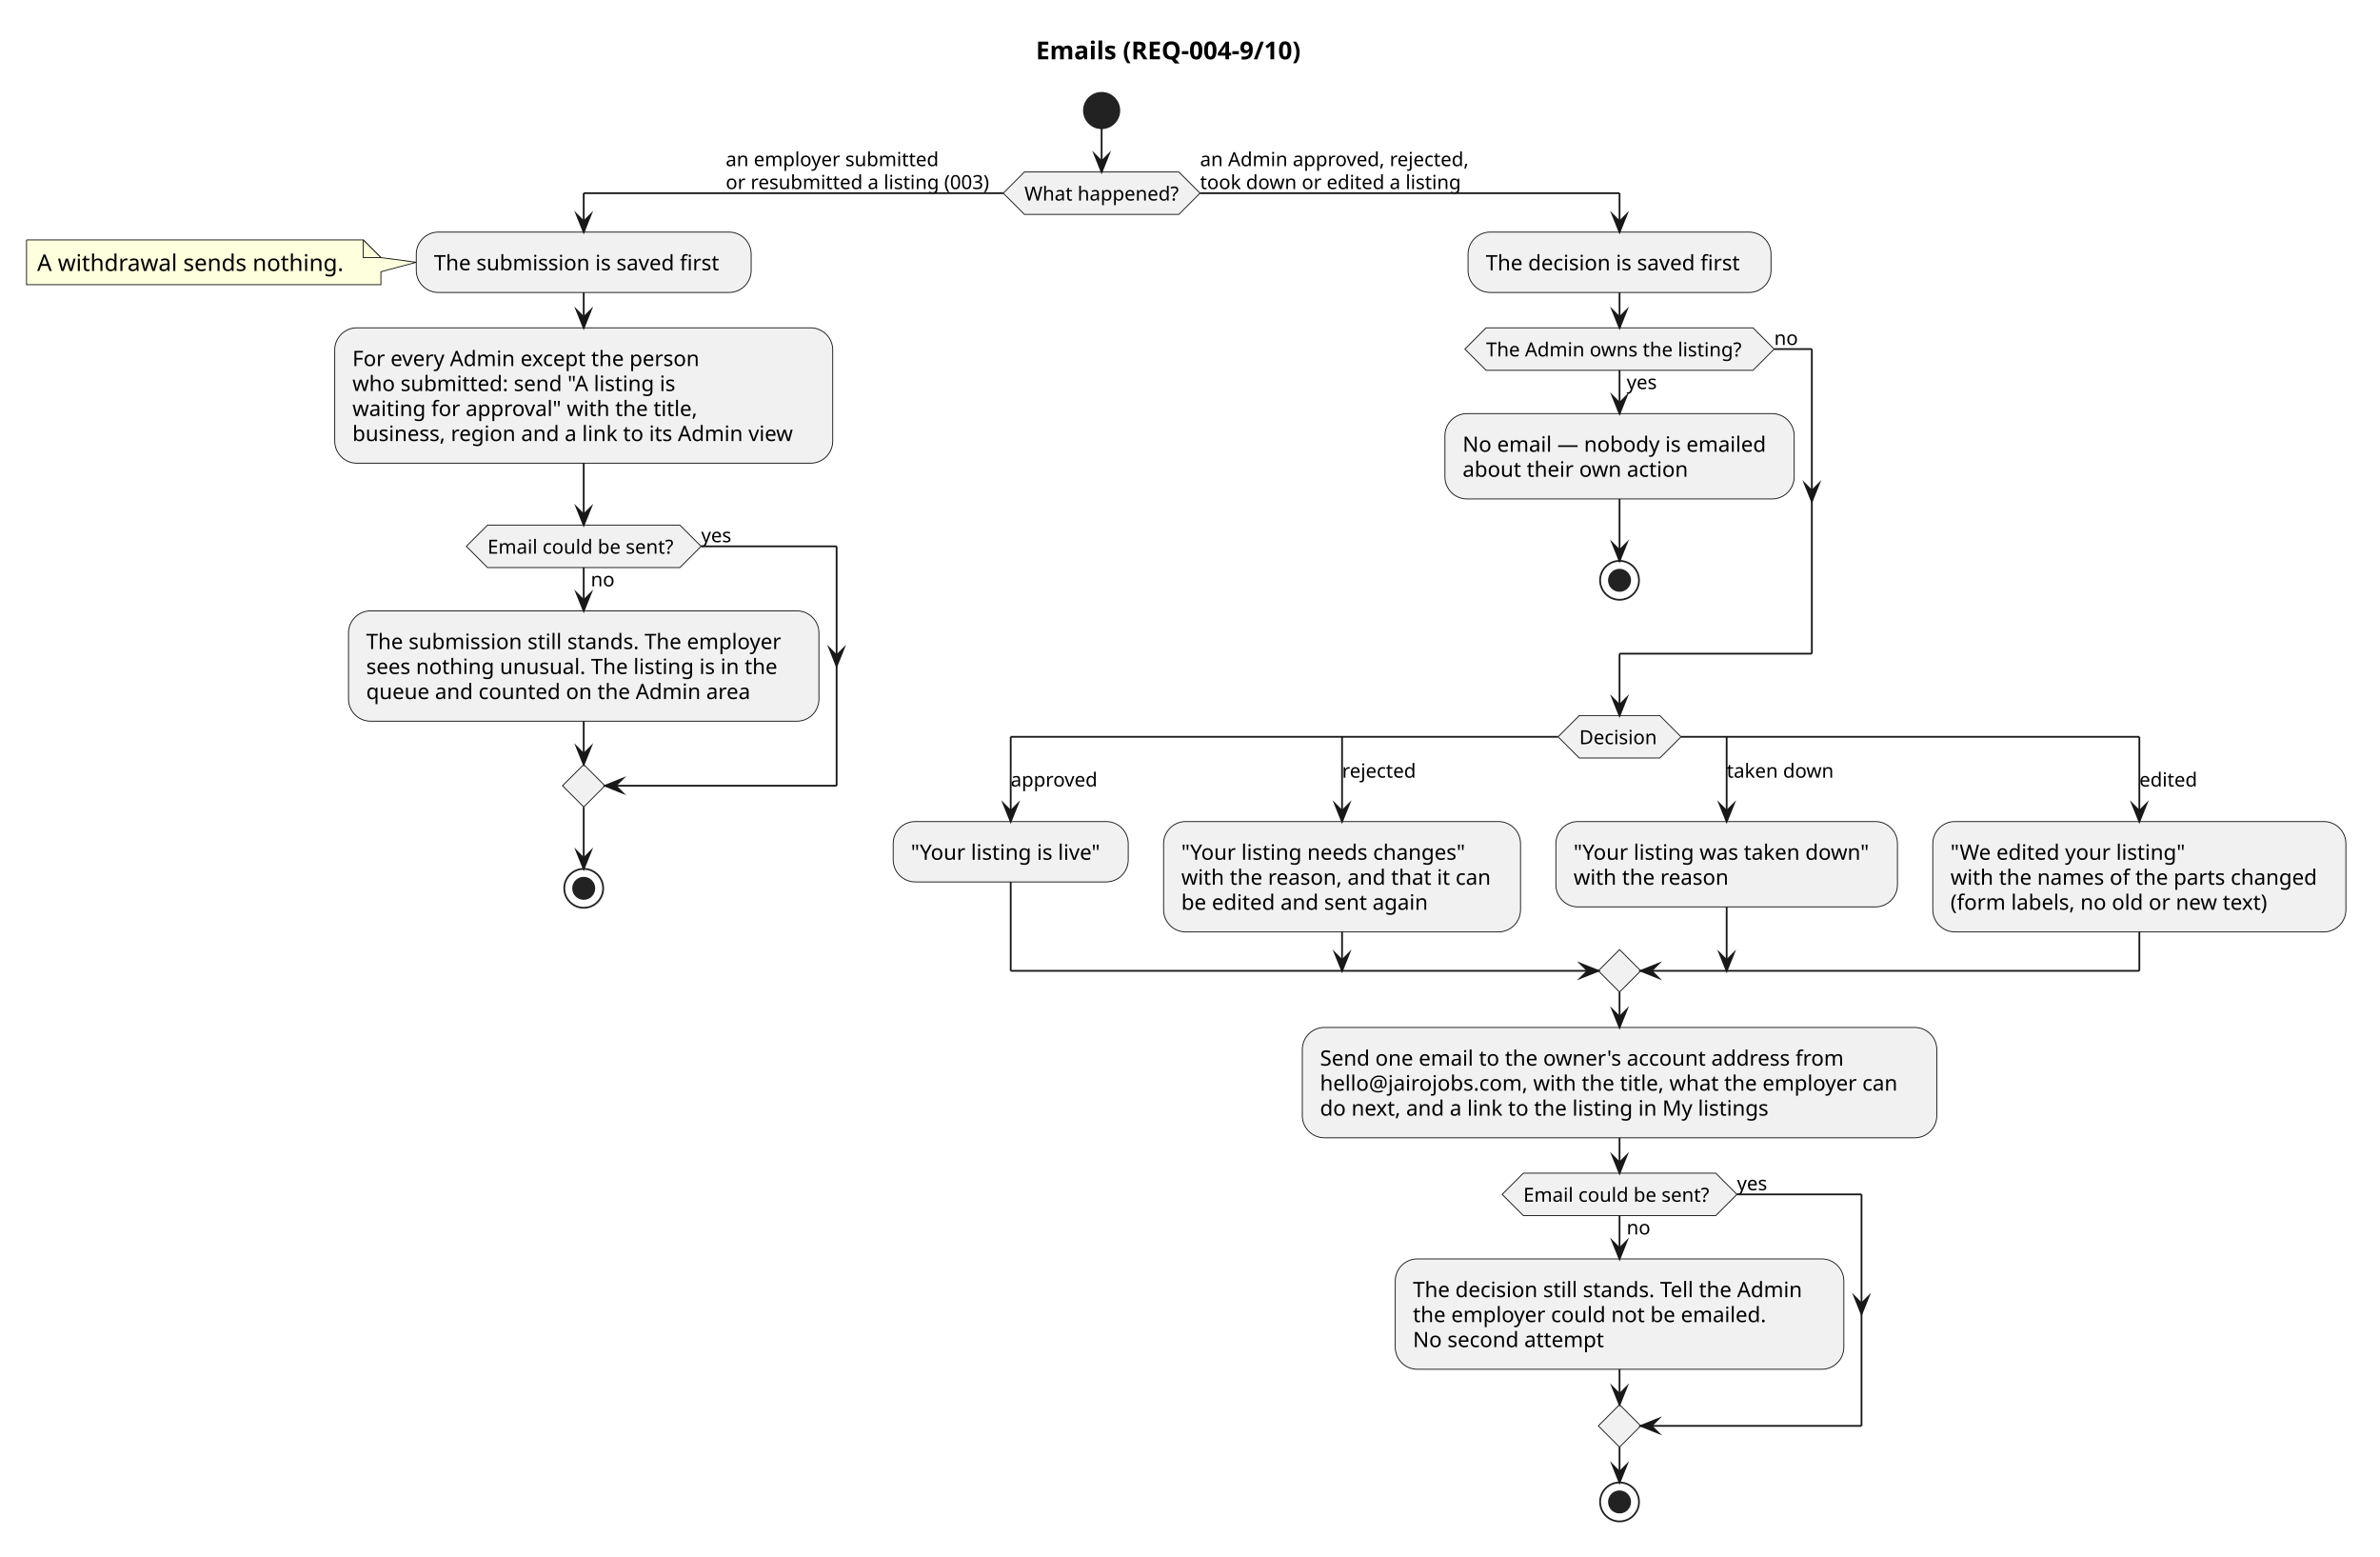
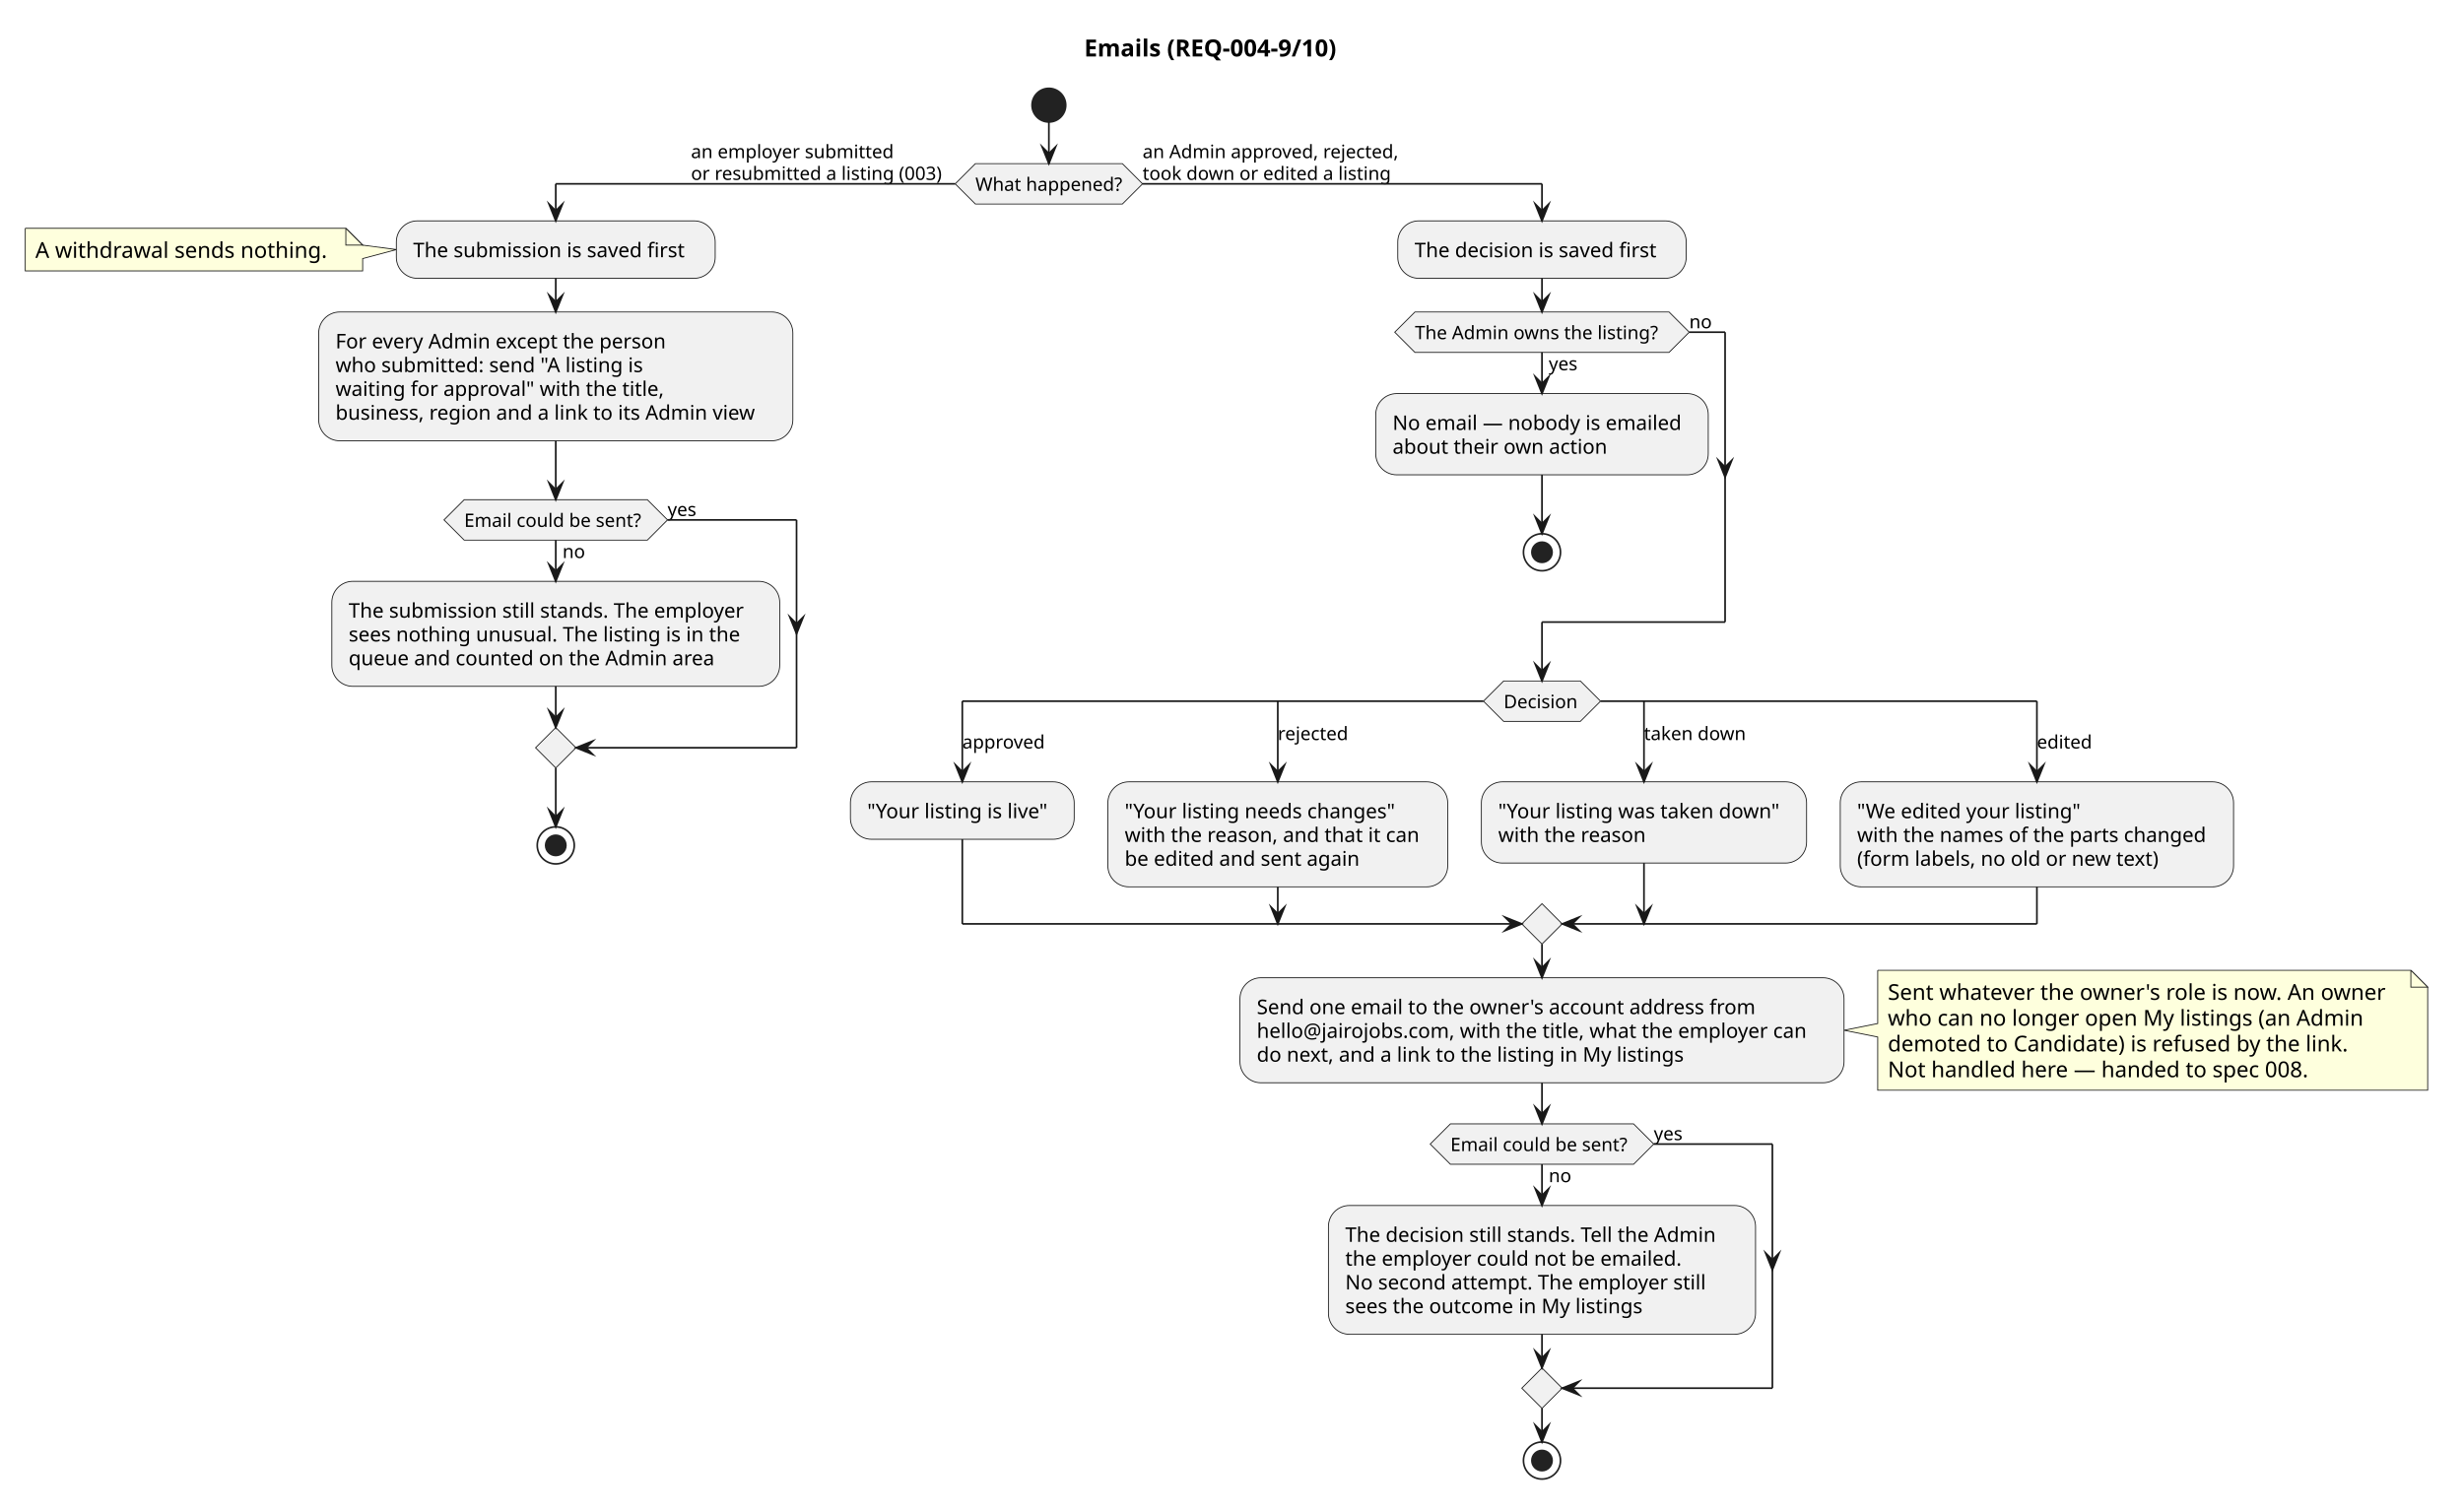
- <svg xmlns="http://www.w3.org/2000/svg" version="1.1" data-diagram-type="ACTIVITY" style="width:1346px;height:880px;background:#FFFFFF;" width="1346px" height="880px" viewBox="0 0 1346 880" zoomAndPan="magnify" preserveAspectRatio="none" contentStyleType="text/css">
+ <svg xmlns="http://www.w3.org/2000/svg" version="1.1" data-diagram-type="ACTIVITY" style="width:1463px;height:898px;background:#FFFFFF;" width="1463px" height="898px" viewBox="0 0 1463 898" zoomAndPan="magnify" preserveAspectRatio="none" contentStyleType="text/css">
  <defs />
  <g font-family="sans-serif" lengthAdjust="spacing">
    <g class="title" data-source-line="2">
-       <text x="585.838" y="33.535" fill="#000" font-size="14" textLength="173.038" font-weight="700">Emails (REQ-004-9/10)</text>
+       <text x="643.995" y="33.535" fill="#000" font-size="14" textLength="173.038" font-weight="700">Emails (REQ-004-9/10)</text>
    </g>
    <ellipse cx="623.024" cy="62.488" rx="10" ry="10" fill="#222" style="stroke:#222;stroke-width:1;" />
    <polygon points="579.373,97.219,666.675,97.219,678.675,109.219,666.675,121.219,579.373,121.219,567.373,109.219,579.373,97.219" fill="#F1F1F1" style="stroke:#181818;stroke-width:0.5;stroke-linejoin:miter;stroke-miterlimit:10;" />
    <text x="579.373" y="113.376" fill="#000" font-size="11" textLength="87.302">What happened?</text>
    <text x="410.435" y="93.943" fill="#000" font-size="11" textLength="123.583">an employer submitted</text>
    <text x="410.435" y="106.898" fill="#000" font-size="11" textLength="156.938">or resubmitted a listing (003)</text>
    <text x="678.675" y="93.943" fill="#000" font-size="11" textLength="157.921">an Admin approved, rejected,</text>
    <text x="678.675" y="106.898" fill="#000" font-size="11" textLength="154.118">took down or edited a listing</text>
    <path d="M15,135.63 L15,160.94 A0,0 0 0 0 15,160.94 L215.423,160.94 A0,0 0 0 0 215.423,160.94 L215.423,153.63 L235.423,148.285 L215.423,145.63 L215.423,145.63 L205.423,135.63 L15,135.63 A0,0 0 0 0 15,135.63" style="stroke:#181818;stroke-width:0.5;" fill="#FEFFDD" />
    <path d="M205.423,135.63 L205.423,145.63 L215.423,145.63 L205.423,135.63" style="stroke:#181818;stroke-width:0.5;" fill="#FEFFDD" />
    <text x="21" y="153.198" fill="#000" font-size="13" textLength="179.423">A withdrawal sends nothing.</text>
    <rect x="235.423" y="131.219" width="189.395" height="34.133" fill="#F1F1F1" style="stroke:#181818;stroke-width:0.5;" rx="12.5" ry="12.5" />
    <text x="245.423" y="152.82" fill="#000" font-size="12" textLength="169.395">The submission is saved first</text>
    <rect x="189.301" y="185.352" width="281.639" height="76.531" fill="#F1F1F1" style="stroke:#181818;stroke-width:0.5;" rx="12.5" ry="12.5" />
    <text x="199.301" y="206.953" fill="#000" font-size="12" textLength="204.035">For every Admin except the person</text>
    <text x="199.301" y="221.086" fill="#000" font-size="12" textLength="191.941">who submitted: send "A listing is</text>
    <text x="199.301" y="235.219" fill="#000" font-size="12" textLength="202.377">waiting for approval" with the title,</text>
    <text x="199.301" y="249.352" fill="#000" font-size="12" textLength="261.639">business, region and a link to its Admin view</text>
    <rect x="197.1" y="345.36" width="266.041" height="62.398" fill="#F1F1F1" style="stroke:#181818;stroke-width:0.5;" rx="12.5" ry="12.5" />
    <text x="207.1" y="366.962" fill="#000" font-size="12" textLength="246.041">The submission still stands. The employer</text>
    <text x="207.1" y="381.095" fill="#000" font-size="12" textLength="243.92">sees nothing unusual. The listing is in the</text>
    <text x="207.1" y="395.228" fill="#000" font-size="12" textLength="223.605">queue and counted on the Admin area</text>
    <polygon points="275.722,296.883,384.519,296.883,396.519,308.883,384.519,320.883,275.722,320.883,263.722,308.883,275.722,296.883" fill="#F1F1F1" style="stroke:#181818;stroke-width:0.5;stroke-linejoin:miter;stroke-miterlimit:10;" />
    <text x="334.12" y="331.518" fill="#000" font-size="11" textLength="13.583">no</text>
    <text x="275.722" y="313.04" fill="#000" font-size="11" textLength="108.797">Email could be sent?</text>
    <text x="396.519" y="306.563" fill="#000" font-size="11" textLength="17.483">yes</text>
    <polygon points="330.12,432.236,342.12,444.236,330.12,456.236,318.12,444.236,330.12,432.236" fill="#F1F1F1" style="stroke:#181818;stroke-width:0.5;stroke-linejoin:miter;stroke-miterlimit:10;" />
    <ellipse cx="330.12" cy="502.236" rx="11" ry="11" fill="none" style="stroke:#222;stroke-width:1;" />
    <ellipse cx="330.12" cy="502.236" rx="6" ry="6" fill="#222" style="stroke:#222;stroke-width:1;" />
    <rect x="830.257" y="131.219" width="171.342" height="34.133" fill="#F1F1F1" style="stroke:#181818;stroke-width:0.5;" rx="12.5" ry="12.5" />
    <text x="840.257" y="152.82" fill="#000" font-size="12" textLength="151.342">The decision is saved first</text>
    <rect x="817.17" y="233.829" width="197.516" height="48.266" fill="#F1F1F1" style="stroke:#181818;stroke-width:0.5;" rx="12.5" ry="12.5" />
    <text x="827.17" y="255.431" fill="#000" font-size="12" textLength="177.516">No email — nobody is emailed</text>
    <text x="827.17" y="269.563" fill="#000" font-size="12" textLength="131.49">about their own action</text>
    <ellipse cx="915.928" cy="328.095" rx="11" ry="11" fill="none" style="stroke:#222;stroke-width:1;" />
    <ellipse cx="915.928" cy="328.095" rx="6" ry="6" fill="#222" style="stroke:#222;stroke-width:1;" />
    <polygon points="840.456,185.352,991.4,185.352,1003.4,197.352,991.4,209.352,840.456,209.352,828.456,197.352,840.456,185.352" fill="#F1F1F1" style="stroke:#181818;stroke-width:0.5;stroke-linejoin:miter;stroke-miterlimit:10;" />
    <text x="919.928" y="219.986" fill="#000" font-size="11" textLength="17.483">yes</text>
    <text x="840.456" y="201.509" fill="#000" font-size="11" textLength="150.944">The Admin owns the listing?</text>
    <text x="1003.4" y="195.031" fill="#000" font-size="11" textLength="13.583">no</text>
    <polygon points="893.152,404.572,938.704,404.572,950.704,416.572,938.704,428.572,893.152,428.572,881.152,416.572,893.152,404.572" fill="#F1F1F1" style="stroke:#181818;stroke-width:0.5;stroke-linejoin:miter;stroke-miterlimit:10;" />
    <text x="893.152" y="420.729" fill="#000" font-size="11" textLength="45.552">Decision</text>
    <rect x="505.141" y="464.482" width="132.922" height="34.133" fill="#F1F1F1" style="stroke:#181818;stroke-width:0.5;" rx="12.5" ry="12.5" />
    <text x="515.141" y="486.084" fill="#000" font-size="12" textLength="112.922">"Your listing is live"</text>
    <rect x="658.063" y="464.482" width="201.863" height="62.398" fill="#F1F1F1" style="stroke:#181818;stroke-width:0.5;" rx="12.5" ry="12.5" />
    <text x="668.063" y="486.084" fill="#000" font-size="12" textLength="165.943">"Your listing needs changes"</text>
    <text x="668.063" y="500.217" fill="#000" font-size="12" textLength="181.863">with the reason, and that it can</text>
    <text x="668.063" y="514.35" fill="#000" font-size="12" textLength="143.877">be edited and sent again</text>
    <rect x="879.926" y="464.482" width="193.168" height="48.266" fill="#F1F1F1" style="stroke:#181818;stroke-width:0.5;" rx="12.5" ry="12.5" />
    <text x="889.926" y="486.084" fill="#000" font-size="12" textLength="173.168">"Your listing was taken down"</text>
    <text x="889.926" y="500.217" fill="#000" font-size="12" textLength="90.023">with the reason</text>
    <rect x="1093.094" y="464.482" width="233.621" height="62.398" fill="#F1F1F1" style="stroke:#181818;stroke-width:0.5;" rx="12.5" ry="12.5" />
    <text x="1103.094" y="486.084" fill="#000" font-size="12" textLength="135.68">"We edited your listing"</text>
    <text x="1103.094" y="500.217" fill="#000" font-size="12" textLength="213.621">with the names of the parts changed</text>
    <text x="1103.094" y="514.35" fill="#000" font-size="12" textLength="188.092">(form labels, no old or new text)</text>
    <polygon points="915.928,536.881,915.928,536.881,927.928,548.881,915.928,560.881,915.928,560.881,903.928,548.881,915.928,536.881" fill="#F1F1F1" style="stroke:#181818;stroke-width:0.5;stroke-linejoin:miter;stroke-miterlimit:10;" />
+     <path d="M1115.337,576.459 L1115.337,608.08 L1095.337,612.08 L1115.337,616.08 L1115.337,647.701 A0,0 0 0 0 1115.337,647.701 L1442.027,647.701 A0,0 0 0 0 1442.027,647.701 L1442.027,586.459 L1432.027,576.459 L1115.337,576.459 A0,0 0 0 0 1115.337,576.459" style="stroke:#181818;stroke-width:0.5;" fill="#FEFFDD" />
+     <path d="M1432.027,576.459 L1432.027,586.459 L1442.027,586.459 L1432.027,576.459" style="stroke:#181818;stroke-width:0.5;" fill="#FEFFDD" />
+     <text x="1121.337" y="594.027" fill="#000" font-size="13" textLength="305.69">Sent whatever the owner's role is now. An owner</text>
+     <text x="1121.337" y="609.338" fill="#000" font-size="13" textLength="293.033">who can no longer open My listings (an Admin</text>
+     <text x="1121.337" y="624.648" fill="#000" font-size="13" textLength="285.638">demoted to Candidate) is refused by the link.</text>
+     <text x="1121.337" y="639.959" fill="#000" font-size="13" textLength="260.051">Not handled here — handed to spec 008.</text>
    <rect x="736.519" y="580.881" width="358.818" height="62.398" fill="#F1F1F1" style="stroke:#181818;stroke-width:0.5;" rx="12.5" ry="12.5" />
    <text x="746.519" y="602.482" fill="#000" font-size="12" textLength="305.619">Send one email to the owner's account address from</text>
    <text x="746.519" y="616.615" fill="#000" font-size="12" textLength="338.818">hello@jairojobs.com, with the title, what the employer can</text>
    <text x="746.519" y="630.748" fill="#000" font-size="12" textLength="268.324">do next, and a link to the listing in My listings</text>
-     <rect x="789.077" y="711.757" width="253.701" height="62.398" fill="#F1F1F1" style="stroke:#181818;stroke-width:0.5;" rx="12.5" ry="12.5" />
-     <text x="799.077" y="733.358" fill="#000" font-size="12" textLength="233.701">The decision still stands. Tell the Admin</text>
-     <text x="799.077" y="747.491" fill="#000" font-size="12" textLength="206.771">the employer could not be emailed.</text>
-     <text x="799.077" y="761.624" fill="#000" font-size="12" textLength="110.684">No second attempt</text>
-     <polygon points="861.529,663.279,970.326,663.279,982.326,675.279,970.326,687.279,861.529,687.279,849.529,675.279,861.529,663.279" fill="#F1F1F1" style="stroke:#181818;stroke-width:0.5;stroke-linejoin:miter;stroke-miterlimit:10;" />
-     <text x="919.928" y="697.914" fill="#000" font-size="11" textLength="13.583">no</text>
-     <text x="861.529" y="679.437" fill="#000" font-size="11" textLength="108.797">Email could be sent?</text>
-     <text x="982.326" y="672.959" fill="#000" font-size="11" textLength="17.483">yes</text>
-     <polygon points="915.928,794.155,927.928,806.155,915.928,818.155,903.928,806.155,915.928,794.155" fill="#F1F1F1" style="stroke:#181818;stroke-width:0.5;stroke-linejoin:miter;stroke-miterlimit:10;" />
-     <ellipse cx="915.928" cy="849.155" rx="11" ry="11" fill="none" style="stroke:#222;stroke-width:1;" />
-     <ellipse cx="915.928" cy="849.155" rx="6" ry="6" fill="#222" style="stroke:#222;stroke-width:1;" />
+     <rect x="789.077" y="716.179" width="253.701" height="76.531" fill="#F1F1F1" style="stroke:#181818;stroke-width:0.5;" rx="12.5" ry="12.5" />
+     <text x="799.077" y="737.78" fill="#000" font-size="12" textLength="233.701">The decision still stands. Tell the Admin</text>
+     <text x="799.077" y="751.913" fill="#000" font-size="12" textLength="206.771">the employer could not be emailed.</text>
+     <text x="799.077" y="766.046" fill="#000" font-size="12" textLength="222.75">No second attempt. The employer still</text>
+     <text x="799.077" y="780.179" fill="#000" font-size="12" textLength="183.504">sees the outcome in My listings</text>
+     <polygon points="861.529,667.701,970.326,667.701,982.326,679.701,970.326,691.701,861.529,691.701,849.529,679.701,861.529,667.701" fill="#F1F1F1" style="stroke:#181818;stroke-width:0.5;stroke-linejoin:miter;stroke-miterlimit:10;" />
+     <text x="919.928" y="702.336" fill="#000" font-size="11" textLength="13.583">no</text>
+     <text x="861.529" y="683.858" fill="#000" font-size="11" textLength="108.797">Email could be sent?</text>
+     <text x="982.326" y="677.381" fill="#000" font-size="11" textLength="17.483">yes</text>
+     <polygon points="915.928,812.71,927.928,824.71,915.928,836.71,903.928,824.71,915.928,812.71" fill="#F1F1F1" style="stroke:#181818;stroke-width:0.5;stroke-linejoin:miter;stroke-miterlimit:10;" />
+     <ellipse cx="915.928" cy="867.71" rx="11" ry="11" fill="none" style="stroke:#222;stroke-width:1;" />
+     <ellipse cx="915.928" cy="867.71" rx="6" ry="6" fill="#222" style="stroke:#222;stroke-width:1;" />
    <line x1="330.12" y1="165.352" x2="330.12" y2="185.352" style="stroke:#181818;stroke-width:1;" />
    <polygon points="326.12,175.352,330.12,185.352,334.12,175.352,330.12,179.352" fill="#181818" style="stroke:#181818;stroke-width:1;stroke-linejoin:miter;stroke-miterlimit:10;" />
    <line x1="330.12" y1="320.883" x2="330.12" y2="345.36" style="stroke:#181818;stroke-width:1;" />
    <polygon points="326.12,335.36,330.12,345.36,334.12,335.36,330.12,339.36" fill="#181818" style="stroke:#181818;stroke-width:1;stroke-linejoin:miter;stroke-miterlimit:10;" />
    <line x1="396.519" y1="308.883" x2="473.141" y2="308.883" style="stroke:#181818;stroke-width:1;" />
    <polygon points="469.141,366.56,473.141,376.56,477.141,366.56,473.141,370.56" fill="#181818" style="stroke:#181818;stroke-width:1;stroke-linejoin:miter;stroke-miterlimit:10;" />
    <line x1="473.141" y1="308.883" x2="473.141" y2="444.236" style="stroke:#181818;stroke-width:1;" />
    <line x1="473.141" y1="444.236" x2="342.12" y2="444.236" style="stroke:#181818;stroke-width:1;" />
    <polygon points="352.12,440.236,342.12,444.236,352.12,448.236,348.12,444.236" fill="#181818" style="stroke:#181818;stroke-width:1;stroke-linejoin:miter;stroke-miterlimit:10;" />
    <line x1="330.12" y1="407.759" x2="330.12" y2="432.236" style="stroke:#181818;stroke-width:1;" />
    <polygon points="326.12,422.236,330.12,432.236,334.12,422.236,330.12,426.236" fill="#181818" style="stroke:#181818;stroke-width:1;stroke-linejoin:miter;stroke-miterlimit:10;" />
    <line x1="330.12" y1="261.883" x2="330.12" y2="296.883" style="stroke:#181818;stroke-width:1;" />
    <polygon points="326.12,286.883,330.12,296.883,334.12,286.883,330.12,290.883" fill="#181818" style="stroke:#181818;stroke-width:1;stroke-linejoin:miter;stroke-miterlimit:10;" />
    <line x1="330.12" y1="456.236" x2="330.12" y2="491.236" style="stroke:#181818;stroke-width:1;" />
    <polygon points="326.12,481.236,330.12,491.236,334.12,481.236,330.12,485.236" fill="#181818" style="stroke:#181818;stroke-width:1;stroke-linejoin:miter;stroke-miterlimit:10;" />
    <line x1="915.928" y1="282.095" x2="915.928" y2="317.095" style="stroke:#181818;stroke-width:1;" />
    <polygon points="911.928,307.095,915.928,317.095,919.928,307.095,915.928,311.095" fill="#181818" style="stroke:#181818;stroke-width:1;stroke-linejoin:miter;stroke-miterlimit:10;" />
    <line x1="915.928" y1="209.352" x2="915.928" y2="233.829" style="stroke:#181818;stroke-width:1;" />
    <polygon points="911.928,223.829,915.928,233.829,919.928,223.829,915.928,227.829" fill="#181818" style="stroke:#181818;stroke-width:1;stroke-linejoin:miter;stroke-miterlimit:10;" />
    <line x1="1003.4" y1="197.352" x2="1024.686" y2="197.352" style="stroke:#181818;stroke-width:1;" />
    <polygon points="1020.686,273.462,1024.686,283.462,1028.686,273.462,1024.686,277.462" fill="#181818" style="stroke:#181818;stroke-width:1;stroke-linejoin:miter;stroke-miterlimit:10;" />
    <line x1="1024.686" y1="197.352" x2="1024.686" y2="369.572" style="stroke:#181818;stroke-width:1;" />
    <line x1="1024.686" y1="369.572" x2="915.928" y2="369.572" style="stroke:#181818;stroke-width:1;" />
    <line x1="915.928" y1="369.572" x2="915.928" y2="404.572" style="stroke:#181818;stroke-width:1;" />
    <polygon points="911.928,394.572,915.928,404.572,919.928,394.572,915.928,398.572" fill="#181818" style="stroke:#181818;stroke-width:1;stroke-linejoin:miter;stroke-miterlimit:10;" />
    <line x1="915.928" y1="165.352" x2="915.928" y2="185.352" style="stroke:#181818;stroke-width:1;" />
    <polygon points="911.928,175.352,915.928,185.352,919.928,175.352,915.928,179.352" fill="#181818" style="stroke:#181818;stroke-width:1;stroke-linejoin:miter;stroke-miterlimit:10;" />
    <line x1="881.152" y1="416.572" x2="571.602" y2="416.572" style="stroke:#181818;stroke-width:1;" />
    <line x1="571.602" y1="416.572" x2="571.602" y2="464.482" style="stroke:#181818;stroke-width:1;" />
    <polygon points="567.602,454.482,571.602,464.482,575.602,454.482,571.602,458.482" fill="#181818" style="stroke:#181818;stroke-width:1;stroke-linejoin:miter;stroke-miterlimit:10;" />
    <text x="571.602" y="444.685" fill="#000" font-size="11" textLength="49.924">approved</text>
    <line x1="950.704" y1="416.572" x2="1209.904" y2="416.572" style="stroke:#181818;stroke-width:1;" />
    <line x1="1209.904" y1="416.572" x2="1209.904" y2="464.482" style="stroke:#181818;stroke-width:1;" />
    <polygon points="1205.904,454.482,1209.904,464.482,1213.904,454.482,1209.904,458.482" fill="#181818" style="stroke:#181818;stroke-width:1;stroke-linejoin:miter;stroke-miterlimit:10;" />
    <text x="1209.904" y="444.685" fill="#000" font-size="11" textLength="33.397">edited</text>
    <line x1="758.994" y1="416.572" x2="758.994" y2="464.482" style="stroke:#181818;stroke-width:1;" />
    <polygon points="754.994,454.482,758.994,464.482,762.994,454.482,758.994,458.482" fill="#181818" style="stroke:#181818;stroke-width:1;stroke-linejoin:miter;stroke-miterlimit:10;" />
    <text x="758.994" y="439.685" fill="#000" font-size="11" textLength="42.904">rejected</text>
    <line x1="976.51" y1="416.572" x2="976.51" y2="464.482" style="stroke:#181818;stroke-width:1;" />
    <polygon points="972.51,454.482,976.51,464.482,980.51,454.482,976.51,458.482" fill="#181818" style="stroke:#181818;stroke-width:1;stroke-linejoin:miter;stroke-miterlimit:10;" />
    <text x="976.51" y="439.685" fill="#000" font-size="11" textLength="62.036">taken down</text>
    <line x1="571.602" y1="498.615" x2="571.602" y2="548.881" style="stroke:#181818;stroke-width:1;" />
    <line x1="571.602" y1="548.881" x2="903.928" y2="548.881" style="stroke:#181818;stroke-width:1;" />
    <polygon points="893.928,544.881,903.928,548.881,893.928,552.881,897.928,548.881" fill="#181818" style="stroke:#181818;stroke-width:1;stroke-linejoin:miter;stroke-miterlimit:10;" />
    <line x1="1209.904" y1="526.881" x2="1209.904" y2="548.881" style="stroke:#181818;stroke-width:1;" />
    <line x1="1209.904" y1="548.881" x2="927.928" y2="548.881" style="stroke:#181818;stroke-width:1;" />
    <polygon points="937.928,544.881,927.928,548.881,937.928,552.881,933.928,548.881" fill="#181818" style="stroke:#181818;stroke-width:1;stroke-linejoin:miter;stroke-miterlimit:10;" />
    <line x1="758.994" y1="526.881" x2="758.994" y2="548.881" style="stroke:#181818;stroke-width:1;" />
    <polygon points="754.994,538.881,758.994,548.881,762.994,538.881,758.994,542.881" fill="#181818" style="stroke:#181818;stroke-width:1;stroke-linejoin:miter;stroke-miterlimit:10;" />
    <line x1="976.51" y1="512.748" x2="976.51" y2="548.881" style="stroke:#181818;stroke-width:1;" />
    <polygon points="972.51,538.881,976.51,548.881,980.51,538.881,976.51,542.881" fill="#181818" style="stroke:#181818;stroke-width:1;stroke-linejoin:miter;stroke-miterlimit:10;" />
    <line x1="915.928" y1="560.881" x2="915.928" y2="580.881" style="stroke:#181818;stroke-width:1;" />
    <polygon points="911.928,570.881,915.928,580.881,919.928,570.881,915.928,574.881" fill="#181818" style="stroke:#181818;stroke-width:1;stroke-linejoin:miter;stroke-miterlimit:10;" />
-     <line x1="915.928" y1="687.279" x2="915.928" y2="711.757" style="stroke:#181818;stroke-width:1;" />
-     <polygon points="911.928,701.757,915.928,711.757,919.928,701.757,915.928,705.757" fill="#181818" style="stroke:#181818;stroke-width:1;stroke-linejoin:miter;stroke-miterlimit:10;" />
-     <line x1="982.326" y1="675.279" x2="1052.778" y2="675.279" style="stroke:#181818;stroke-width:1;" />
-     <polygon points="1048.778,732.956,1052.778,742.956,1056.778,732.956,1052.778,736.956" fill="#181818" style="stroke:#181818;stroke-width:1;stroke-linejoin:miter;stroke-miterlimit:10;" />
-     <line x1="1052.778" y1="675.279" x2="1052.778" y2="806.155" style="stroke:#181818;stroke-width:1;" />
-     <line x1="1052.778" y1="806.155" x2="927.928" y2="806.155" style="stroke:#181818;stroke-width:1;" />
-     <polygon points="937.928,802.155,927.928,806.155,937.928,810.155,933.928,806.155" fill="#181818" style="stroke:#181818;stroke-width:1;stroke-linejoin:miter;stroke-miterlimit:10;" />
-     <line x1="915.928" y1="774.155" x2="915.928" y2="794.155" style="stroke:#181818;stroke-width:1;" />
-     <polygon points="911.928,784.155,915.928,794.155,919.928,784.155,915.928,788.155" fill="#181818" style="stroke:#181818;stroke-width:1;stroke-linejoin:miter;stroke-miterlimit:10;" />
-     <line x1="915.928" y1="643.279" x2="915.928" y2="663.279" style="stroke:#181818;stroke-width:1;" />
-     <polygon points="911.928,653.279,915.928,663.279,919.928,653.279,915.928,657.279" fill="#181818" style="stroke:#181818;stroke-width:1;stroke-linejoin:miter;stroke-miterlimit:10;" />
-     <line x1="915.928" y1="818.155" x2="915.928" y2="838.155" style="stroke:#181818;stroke-width:1;" />
-     <polygon points="911.928,828.155,915.928,838.155,919.928,828.155,915.928,832.155" fill="#181818" style="stroke:#181818;stroke-width:1;stroke-linejoin:miter;stroke-miterlimit:10;" />
+     <line x1="915.928" y1="691.701" x2="915.928" y2="716.179" style="stroke:#181818;stroke-width:1;" />
+     <polygon points="911.928,706.179,915.928,716.179,919.928,706.179,915.928,710.179" fill="#181818" style="stroke:#181818;stroke-width:1;stroke-linejoin:miter;stroke-miterlimit:10;" />
+     <line x1="982.326" y1="679.701" x2="1052.778" y2="679.701" style="stroke:#181818;stroke-width:1;" />
+     <polygon points="1048.778,744.444,1052.778,754.444,1056.778,744.444,1052.778,748.444" fill="#181818" style="stroke:#181818;stroke-width:1;stroke-linejoin:miter;stroke-miterlimit:10;" />
+     <line x1="1052.778" y1="679.701" x2="1052.778" y2="824.71" style="stroke:#181818;stroke-width:1;" />
+     <line x1="1052.778" y1="824.71" x2="927.928" y2="824.71" style="stroke:#181818;stroke-width:1;" />
+     <polygon points="937.928,820.71,927.928,824.71,937.928,828.71,933.928,824.71" fill="#181818" style="stroke:#181818;stroke-width:1;stroke-linejoin:miter;stroke-miterlimit:10;" />
+     <line x1="915.928" y1="792.71" x2="915.928" y2="812.71" style="stroke:#181818;stroke-width:1;" />
+     <polygon points="911.928,802.71,915.928,812.71,919.928,802.71,915.928,806.71" fill="#181818" style="stroke:#181818;stroke-width:1;stroke-linejoin:miter;stroke-miterlimit:10;" />
+     <line x1="915.928" y1="643.279" x2="915.928" y2="667.701" style="stroke:#181818;stroke-width:1;" />
+     <polygon points="911.928,657.701,915.928,667.701,919.928,657.701,915.928,661.701" fill="#181818" style="stroke:#181818;stroke-width:1;stroke-linejoin:miter;stroke-miterlimit:10;" />
+     <line x1="915.928" y1="836.71" x2="915.928" y2="856.71" style="stroke:#181818;stroke-width:1;" />
+     <polygon points="911.928,846.71,915.928,856.71,919.928,846.71,915.928,850.71" fill="#181818" style="stroke:#181818;stroke-width:1;stroke-linejoin:miter;stroke-miterlimit:10;" />
    <line x1="567.373" y1="109.219" x2="330.12" y2="109.219" style="stroke:#181818;stroke-width:1;" />
    <line x1="330.12" y1="109.219" x2="330.12" y2="131.219" style="stroke:#181818;stroke-width:1;" />
    <polygon points="326.12,121.219,330.12,131.219,334.12,121.219,330.12,125.219" fill="#181818" style="stroke:#181818;stroke-width:1;stroke-linejoin:miter;stroke-miterlimit:10;" />
    <line x1="678.675" y1="109.219" x2="915.928" y2="109.219" style="stroke:#181818;stroke-width:1;" />
    <line x1="915.928" y1="109.219" x2="915.928" y2="131.219" style="stroke:#181818;stroke-width:1;" />
    <polygon points="911.928,121.219,915.928,131.219,919.928,121.219,915.928,125.219" fill="#181818" style="stroke:#181818;stroke-width:1;stroke-linejoin:miter;stroke-miterlimit:10;" />
    <line x1="623.024" y1="72.488" x2="623.024" y2="97.219" style="stroke:#181818;stroke-width:1;" />
    <polygon points="619.024,87.219,623.024,97.219,627.024,87.219,623.024,91.219" fill="#181818" style="stroke:#181818;stroke-width:1;stroke-linejoin:miter;stroke-miterlimit:10;" />
  </g>
</svg>
